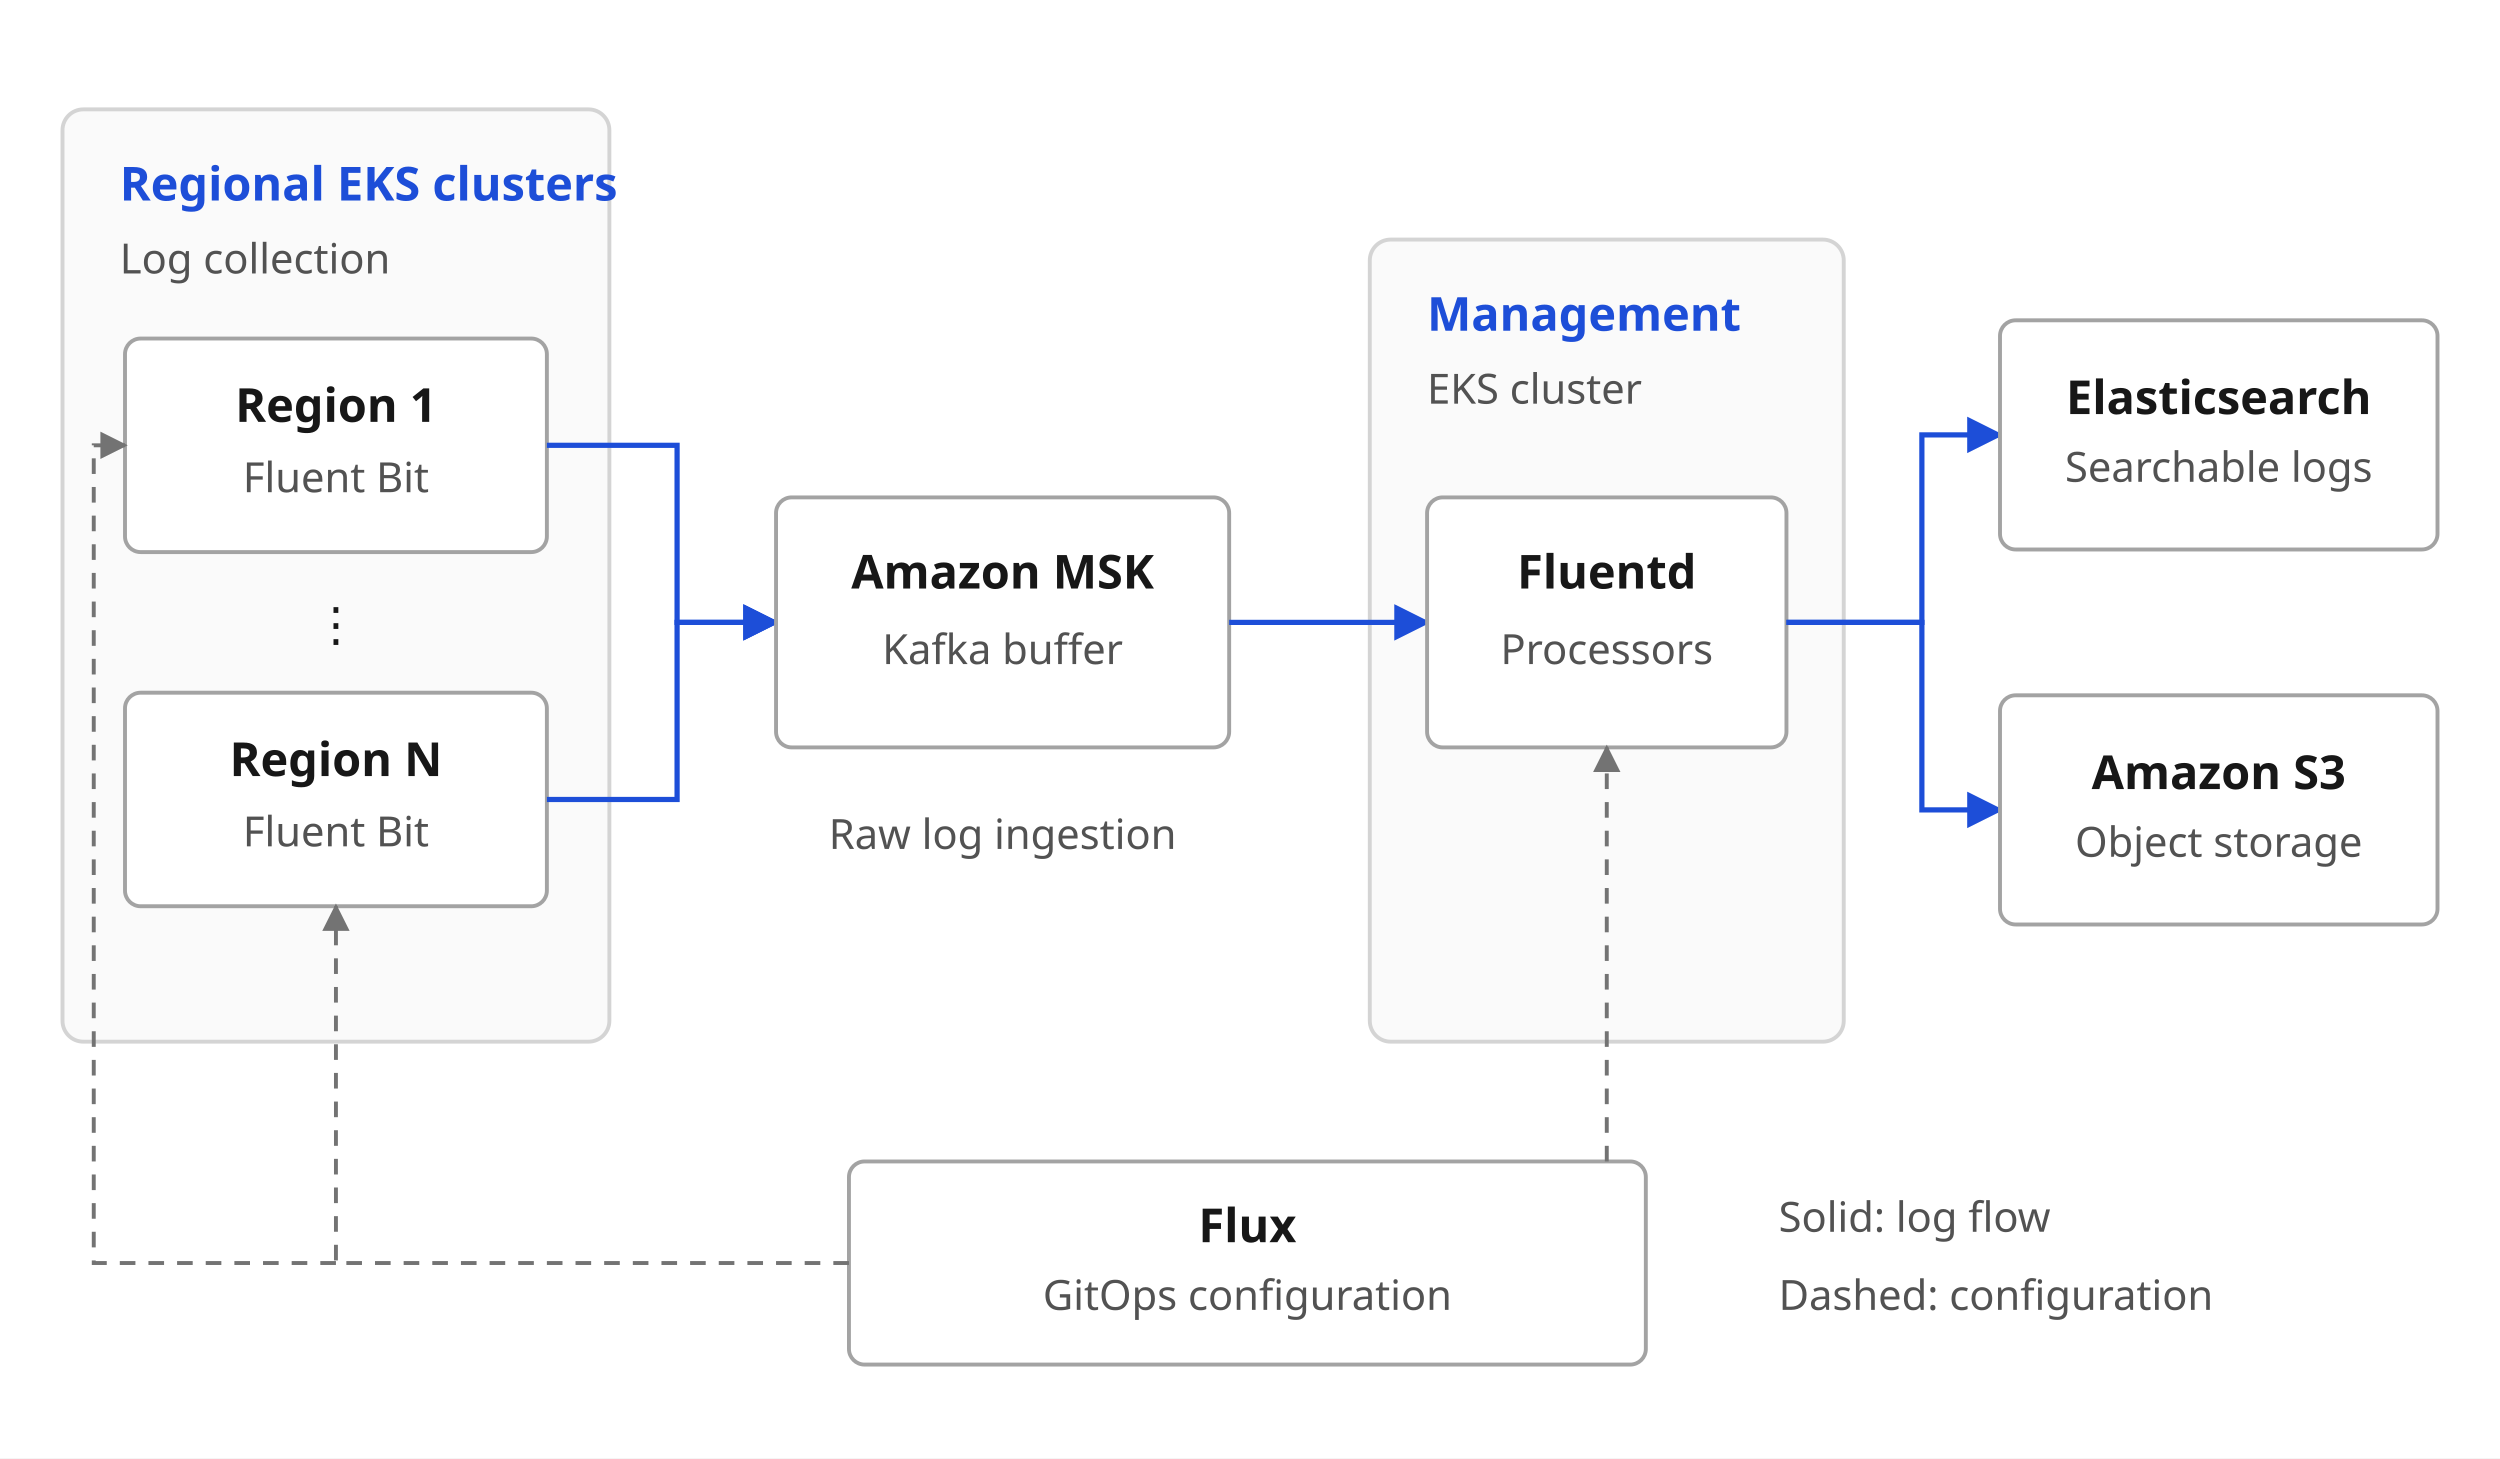
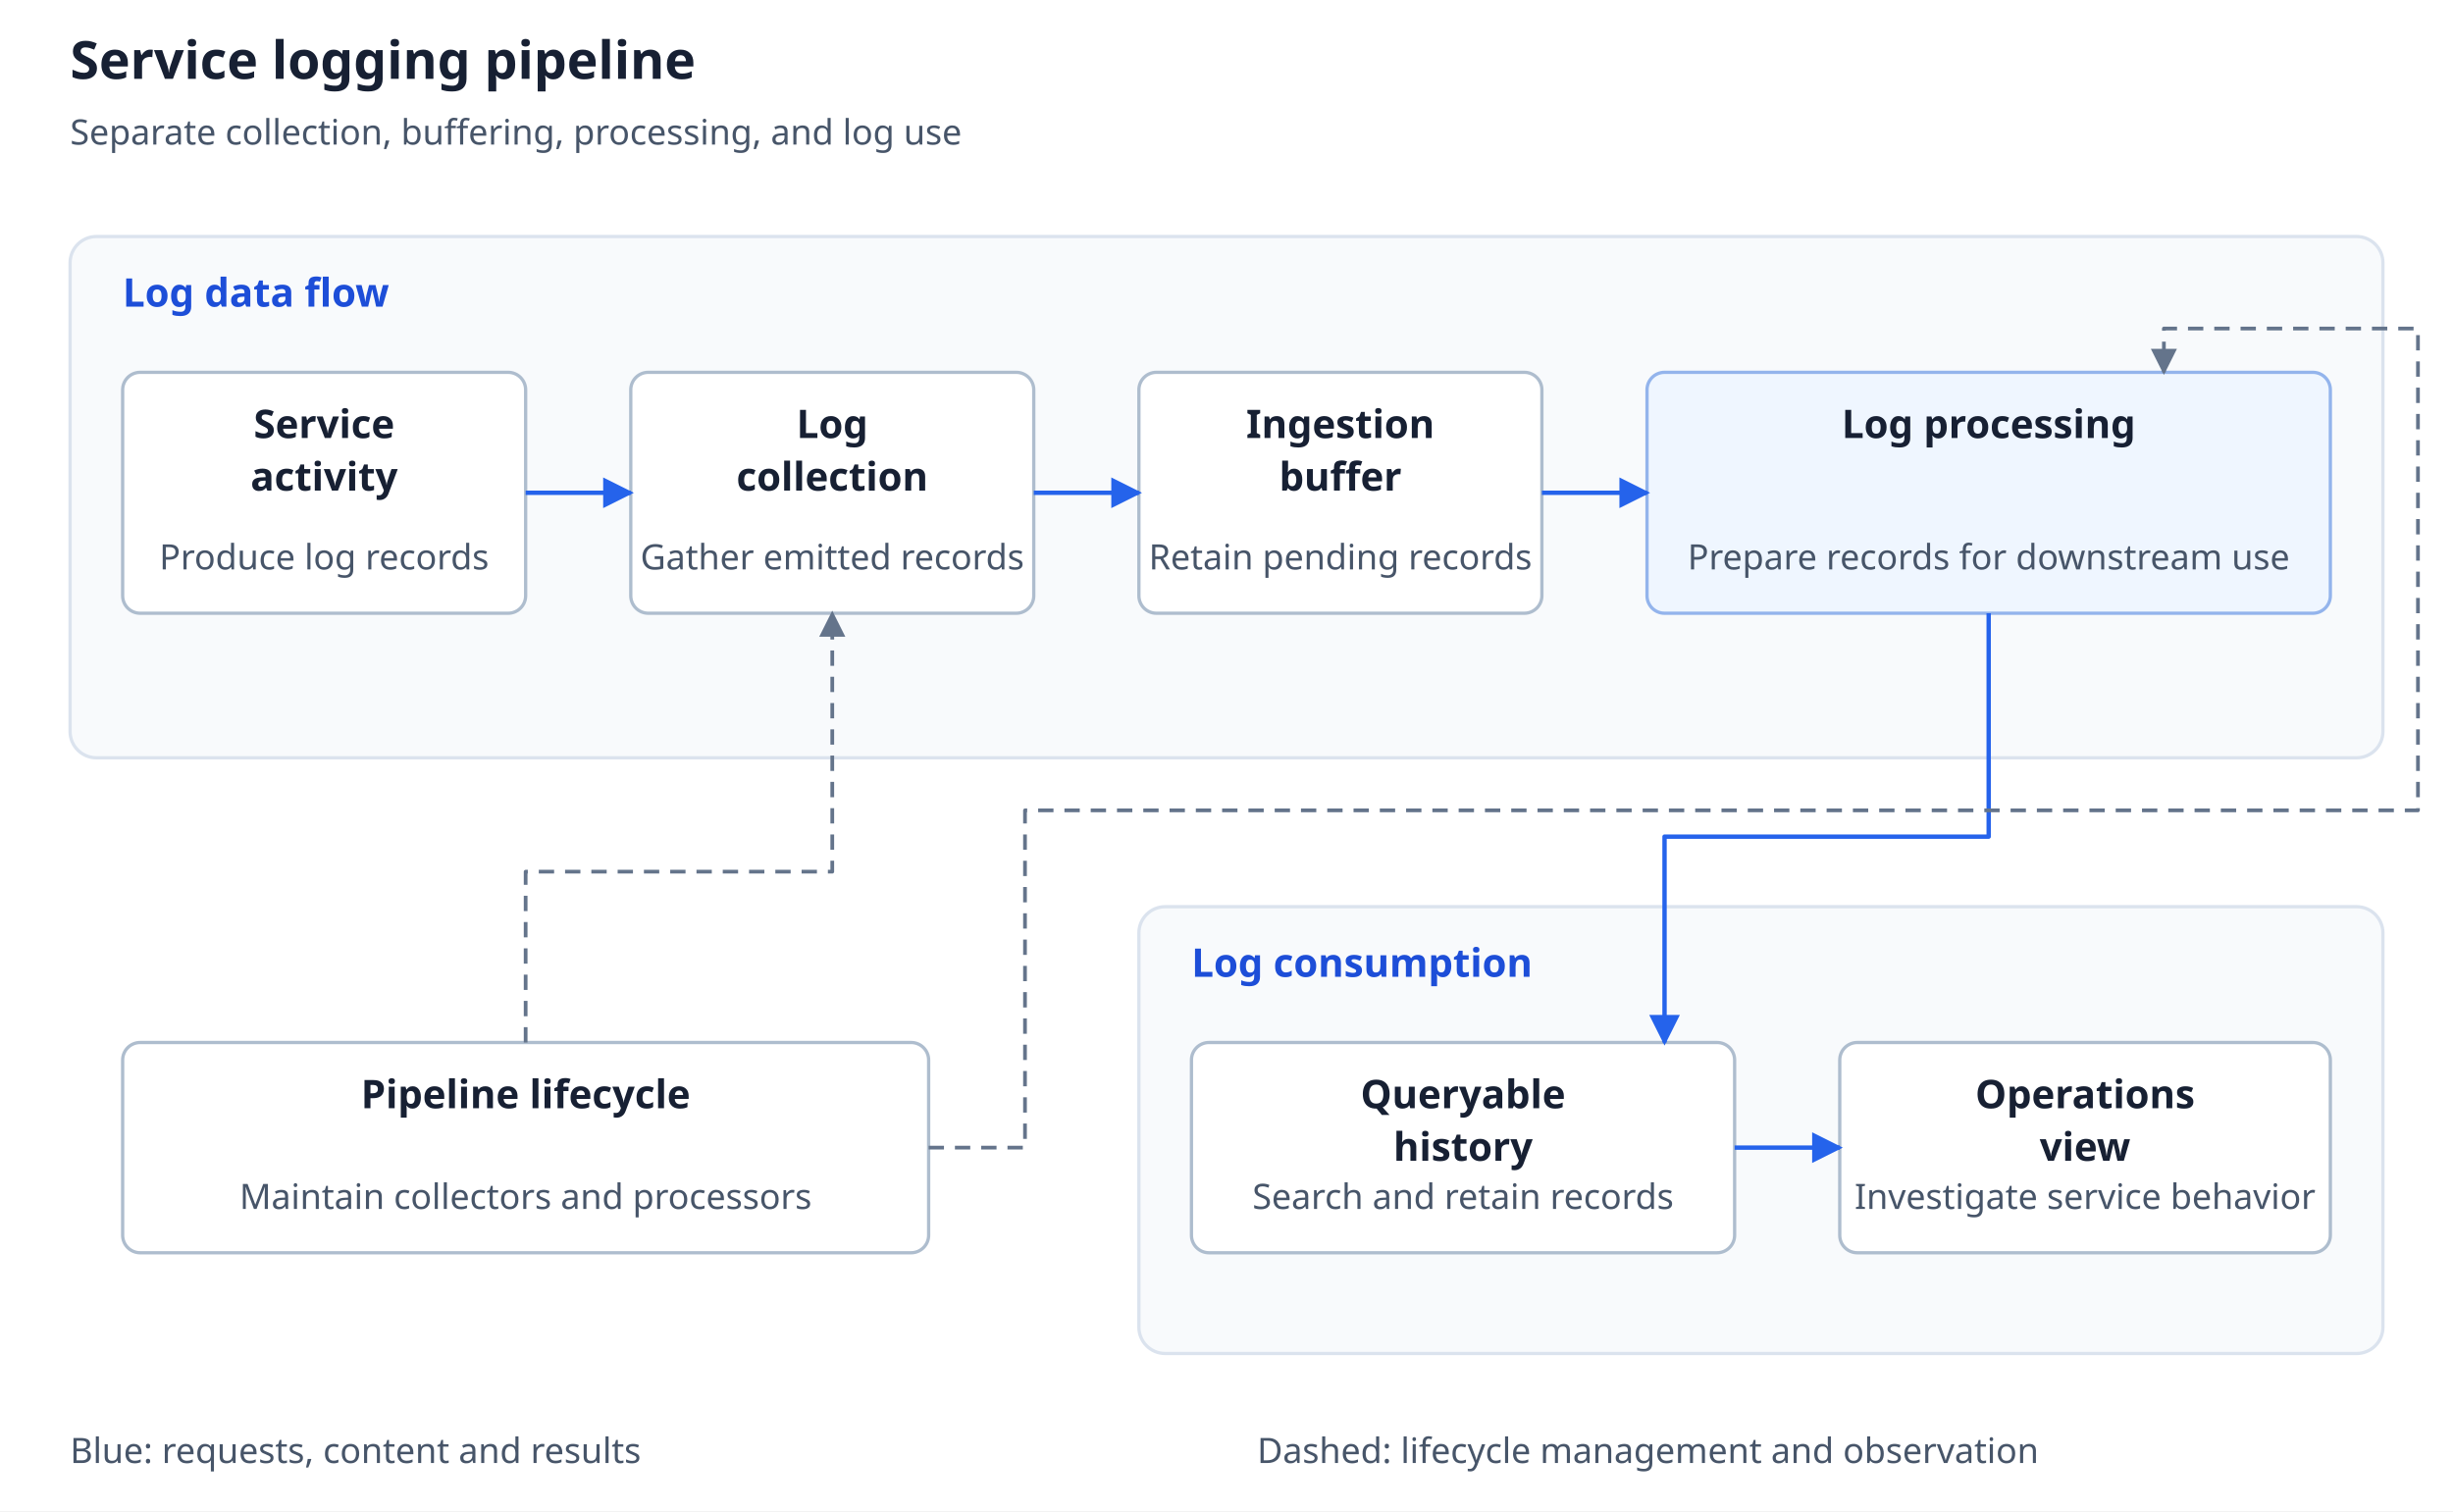
- <svg xmlns="http://www.w3.org/2000/svg" viewBox="0 0 960 560" role="img" aria-labelledby="title desc">
+ <svg xmlns="http://www.w3.org/2000/svg" viewBox="0 0 1120 690" role="img" aria-labelledby="diagram-title diagram-description">
  <defs>
-     <marker id="arrow" viewBox="0 0 10 10" refX="9" refY="5" markerWidth="7" markerHeight="7" orient="auto">
-       <path d="M0 0 10 5 0 10Z" fill="#1d4ed8" />
+     <marker id="arrow" viewBox="0 0 10 10" refX="9" refY="5" markerWidth="7" markerHeight="7" orient="auto-start-reverse">
+       <path d="M0 0 10 5 0 10Z" fill="#2563eb" />
    </marker>
-     <marker id="config-arrow" viewBox="0 0 10 10" refX="9" refY="5" markerWidth="7" markerHeight="7" orient="auto">
-       <path d="M0 0 10 5 0 10Z" fill="#737373" />
+     <marker id="control-arrow" viewBox="0 0 10 10" refX="9" refY="5" markerWidth="7" markerHeight="7" orient="auto">
+       <path d="M0 0 10 5 0 10Z" fill="#64748b" />
    </marker>
  </defs>
-   <style>text{font-family:Geist,"Segoe UI",system-ui,sans-serif;fill:#171717;font-size:18px}.group{fill:#fafafa;stroke:#d4d4d4;stroke-width:1.5}.node{fill:white;stroke:#a3a3a3;stroke-width:1.5}.label{font-weight:600}.small{font-size:16px;fill:#525252}.heading{font-size:18px;font-weight:600;fill:#1d4ed8}.flow{fill:none;stroke:#1d4ed8;stroke-width:2;marker-end:url(#arrow)}.config{fill:none;stroke:#737373;stroke-width:1.5;stroke-dasharray:6 5;marker-end:url(#config-arrow)}</style>
-   <rect width="960" height="560" fill="white" />
-   <rect class="group" x="24" y="42" width="210" height="358" rx="8" />
-   <text class="heading" x="46" y="77">Regional EKS clusters</text>
-   <text class="small" x="46" y="105">Log collection</text>
-   <rect class="node" x="48" y="130" width="162" height="82" rx="6" />
-   <text class="label" x="129" y="162" text-anchor="middle">Region 1</text>
-   <text class="small" x="129" y="189" text-anchor="middle">Fluent Bit</text>
-   <text x="129" y="246" text-anchor="middle">⋮</text>
-   <rect class="node" x="48" y="266" width="162" height="82" rx="6" />
-   <text class="label" x="129" y="298" text-anchor="middle">Region N</text>
-   <text class="small" x="129" y="325" text-anchor="middle">Fluent Bit</text>
-   <path class="flow" d="M210 171H260V239H298" />
-   <path class="flow" d="M210 307H260V239H298" />
-   <rect class="node" x="298" y="191" width="174" height="96" rx="6" />
-   <text class="label" x="385" y="226" text-anchor="middle">Amazon MSK</text>
-   <text class="small" x="385" y="255" text-anchor="middle">Kafka buffer</text>
-   <text class="small" x="385" y="326" text-anchor="middle">Raw log ingestion</text>
-   <rect class="group" x="526" y="92" width="182" height="308" rx="8" />
-   <text class="heading" x="548" y="127">Management</text>
-   <text class="small" x="548" y="155">EKS cluster</text>
-   <path class="flow" d="M472 239H548" />
-   <rect class="node" x="548" y="191" width="138" height="96" rx="6" />
-   <text class="label" x="617" y="226" text-anchor="middle">Fluentd</text>
-   <text class="small" x="617" y="255" text-anchor="middle">Processors</text>
-   <path class="flow" d="M686 239H738V167H768" />
-   <path class="flow" d="M686 239H738V311H768" />
-   <rect class="node" x="768" y="123" width="168" height="88" rx="6" />
-   <text class="label" x="852" y="159" text-anchor="middle">Elasticsearch</text>
-   <text class="small" x="852" y="185" text-anchor="middle">Searchable logs</text>
-   <rect class="node" x="768" y="267" width="168" height="88" rx="6" />
-   <text class="label" x="852" y="303" text-anchor="middle">Amazon S3</text>
-   <text class="small" x="852" y="329" text-anchor="middle">Object storage</text>
-   <rect class="node" x="326" y="446" width="306" height="78" rx="6" />
-   <text class="label" x="479" y="477" text-anchor="middle">Flux</text>
-   <text class="small" x="479" y="503" text-anchor="middle">GitOps configuration</text>
-   <path class="config" d="M326 485H129V348" />
-   <path class="config" d="M129 485H36V171H48" />
-   <path class="config" d="M617 446V287" />
-   <text class="small" x="683" y="473">Solid: log flow</text>
-   <text class="small" x="683" y="503">Dashed: configuration</text>
+   <style>text{font-family:Geist,'Segoe UI',system-ui,sans-serif;fill:#172033}.title{font-size:24px;font-weight:600}.group-label{font-size:18px;font-weight:600;fill:#1d4ed8}.label{font-size:18px;font-weight:600}.body{font-size:18px}.small{font-size:16px;fill:#475569}.group{fill:#f8fafc;stroke:#dbe3ee;stroke-width:1.5}.node{fill:white;stroke:#aebdce;stroke-width:1.5}.accent-node{fill:#eff6ff;stroke:#93b4ec;stroke-width:1.5}.flow{fill:none;stroke:#2563eb;stroke-width:2;stroke-linejoin:round}.control{fill:none;stroke:#64748b;stroke-width:1.7;stroke-dasharray:7 5;stroke-linejoin:round}</style>
+   <rect width="1120" height="690" fill="white" />
+   <text x="32" y="36" class="title" text-anchor="start">Service logging pipeline</text>
+   <text x="32" y="66" class="small" text-anchor="start">Separate collection, buffering, processing, and log use</text>
+   <rect x="32" y="108" width="1056" height="238" rx="12" class="group" />
+   <text x="56" y="140" class="group-label" text-anchor="start">Log data flow</text>
+   <rect x="56" y="170" width="184" height="110" rx="8" class="node" />
+   <text x="148" y="200" class="label" text-anchor="middle">Service</text>
+   <text x="148" y="224" class="label" text-anchor="middle">activity</text>
+   <text x="148" y="260" class="small" text-anchor="middle">Produce log records</text>
+   <rect x="288" y="170" width="184" height="110" rx="8" class="node" />
+   <text x="380" y="200" class="label" text-anchor="middle">Log</text>
+   <text x="380" y="224" class="label" text-anchor="middle">collection</text>
+   <text x="380" y="260" class="small" text-anchor="middle">Gather emitted records</text>
+   <rect x="520" y="170" width="184" height="110" rx="8" class="node" />
+   <text x="612" y="200" class="label" text-anchor="middle">Ingestion</text>
+   <text x="612" y="224" class="label" text-anchor="middle">buffer</text>
+   <text x="612" y="260" class="small" text-anchor="middle">Retain pending records</text>
+   <rect x="752" y="170" width="312" height="110" rx="8" class="accent-node" />
+   <text x="908" y="200" class="label" text-anchor="middle">Log processing</text>
+   <text x="908" y="260" class="small" text-anchor="middle">Prepare records for downstream use</text>
+   <path d="M240 225H288" class="flow" marker-end="url(#arrow)" />
+   <path d="M472 225H520" class="flow" marker-end="url(#arrow)" />
+   <path d="M704 225H752" class="flow" marker-end="url(#arrow)" />
+   <rect x="520" y="414" width="568" height="204" rx="12" class="group" />
+   <text x="544" y="446" class="group-label" text-anchor="start">Log consumption</text>
+   <rect x="544" y="476" width="248" height="96" rx="8" class="node" />
+   <text x="668" y="506" class="label" text-anchor="middle">Queryable</text>
+   <text x="668" y="530" class="label" text-anchor="middle">history</text>
+   <text x="668" y="552" class="small" text-anchor="middle">Search and retain records</text>
+   <rect x="840" y="476" width="224" height="96" rx="8" class="node" />
+   <text x="952" y="506" class="label" text-anchor="middle">Operations</text>
+   <text x="952" y="530" class="label" text-anchor="middle">view</text>
+   <text x="952" y="552" class="small" text-anchor="middle">Investigate service behavior</text>
+   <path d="M908 280V382H760V476" class="flow" marker-end="url(#arrow)" />
+   <path d="M792 524H840" class="flow" marker-end="url(#arrow)" />
+   <rect x="56" y="476" width="368" height="96" rx="8" class="node" />
+   <text x="240" y="506" class="label" text-anchor="middle">Pipeline lifecycle</text>
+   <text x="240" y="552" class="small" text-anchor="middle">Maintain collectors and processors</text>
+   <path d="M240 476V398H380V280" class="control" marker-end="url(#control-arrow)" />
+   <path d="M424 524H468V370H1104V150H988V170" class="control" marker-end="url(#control-arrow)" />
+   <text x="32" y="668" class="small" text-anchor="start">Blue: requests, content and results</text>
+   <text x="574" y="668" class="small" text-anchor="start">Dashed: lifecycle management and observation</text>
</svg>
